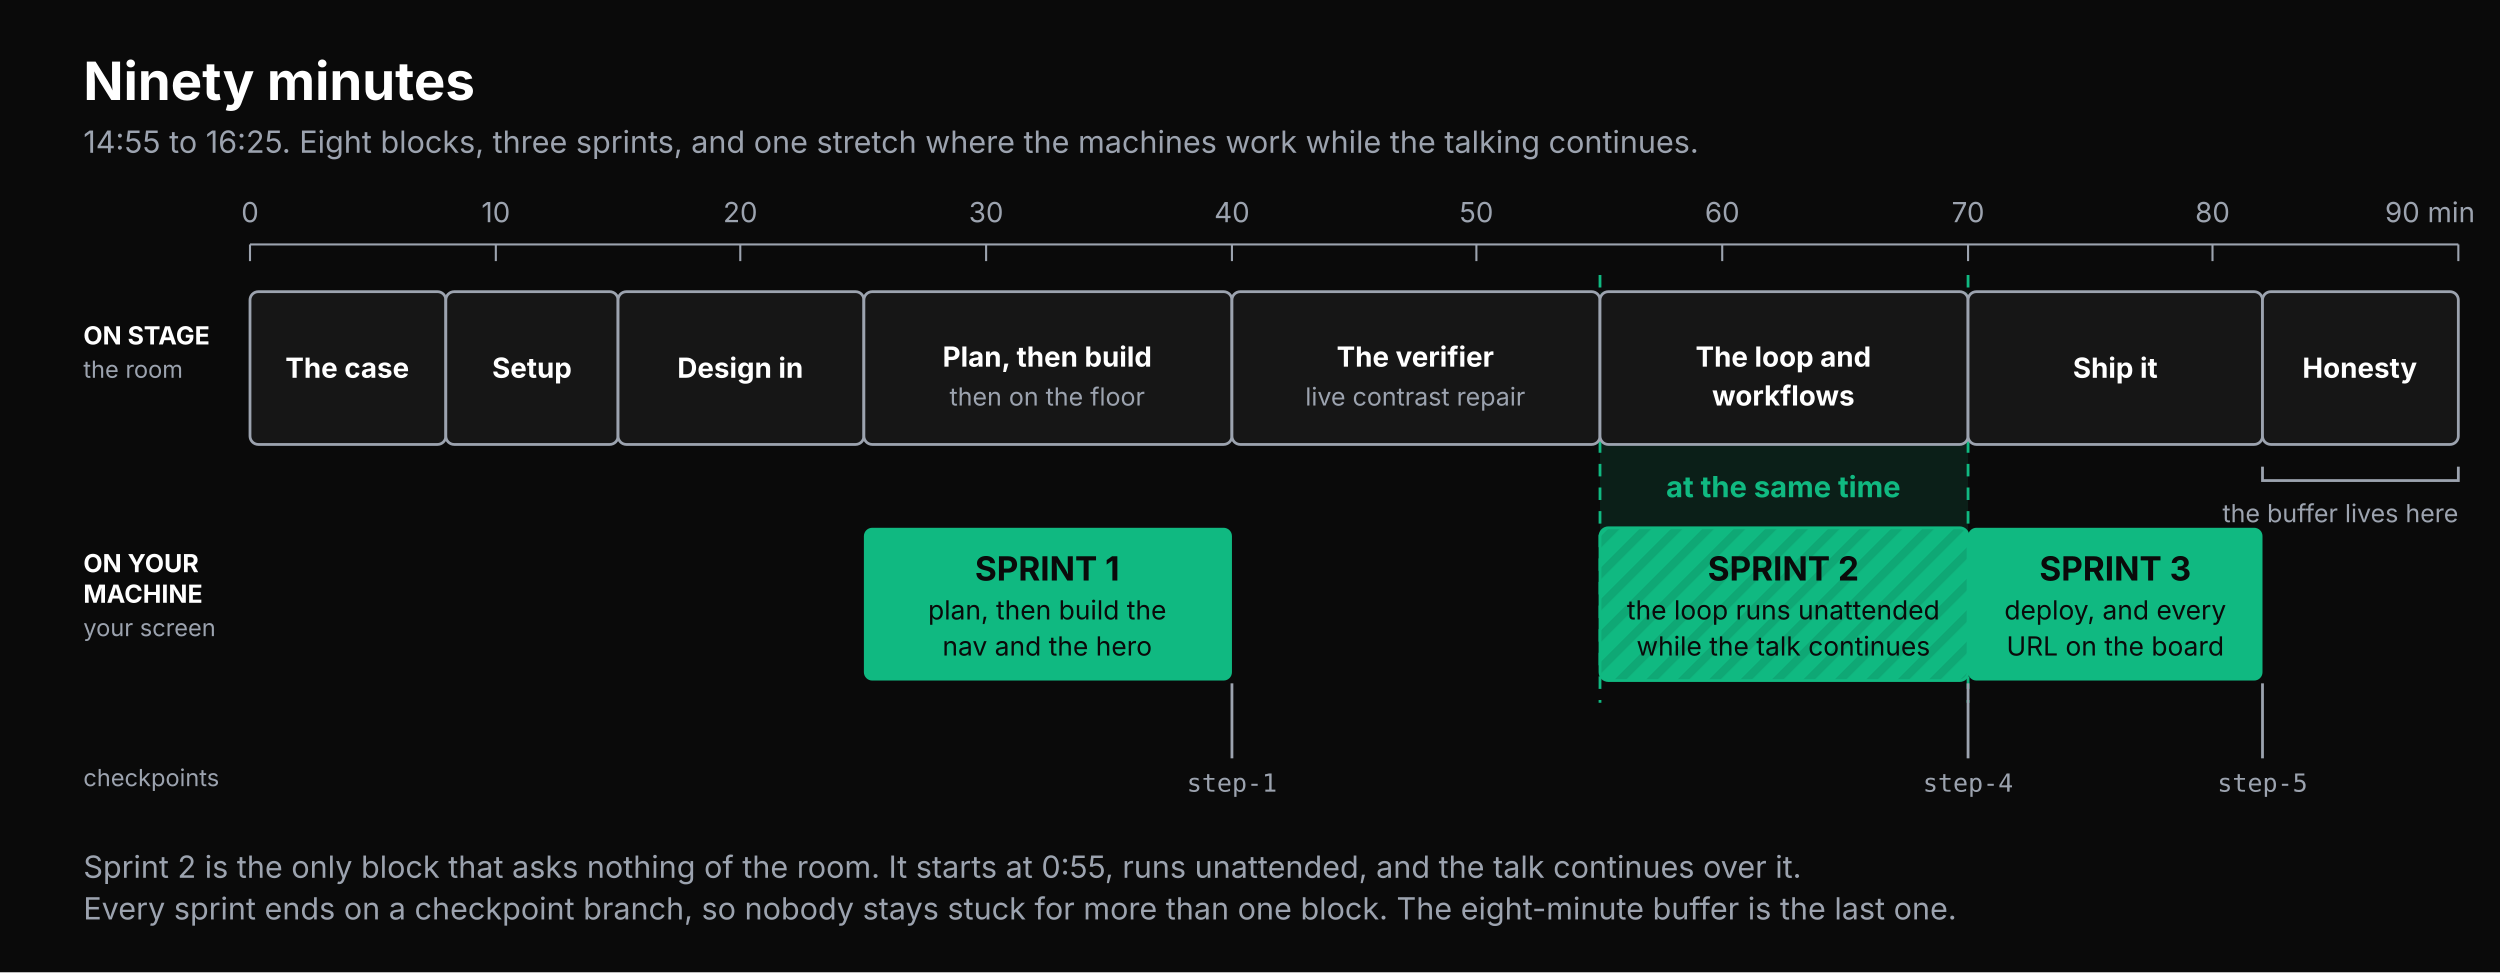
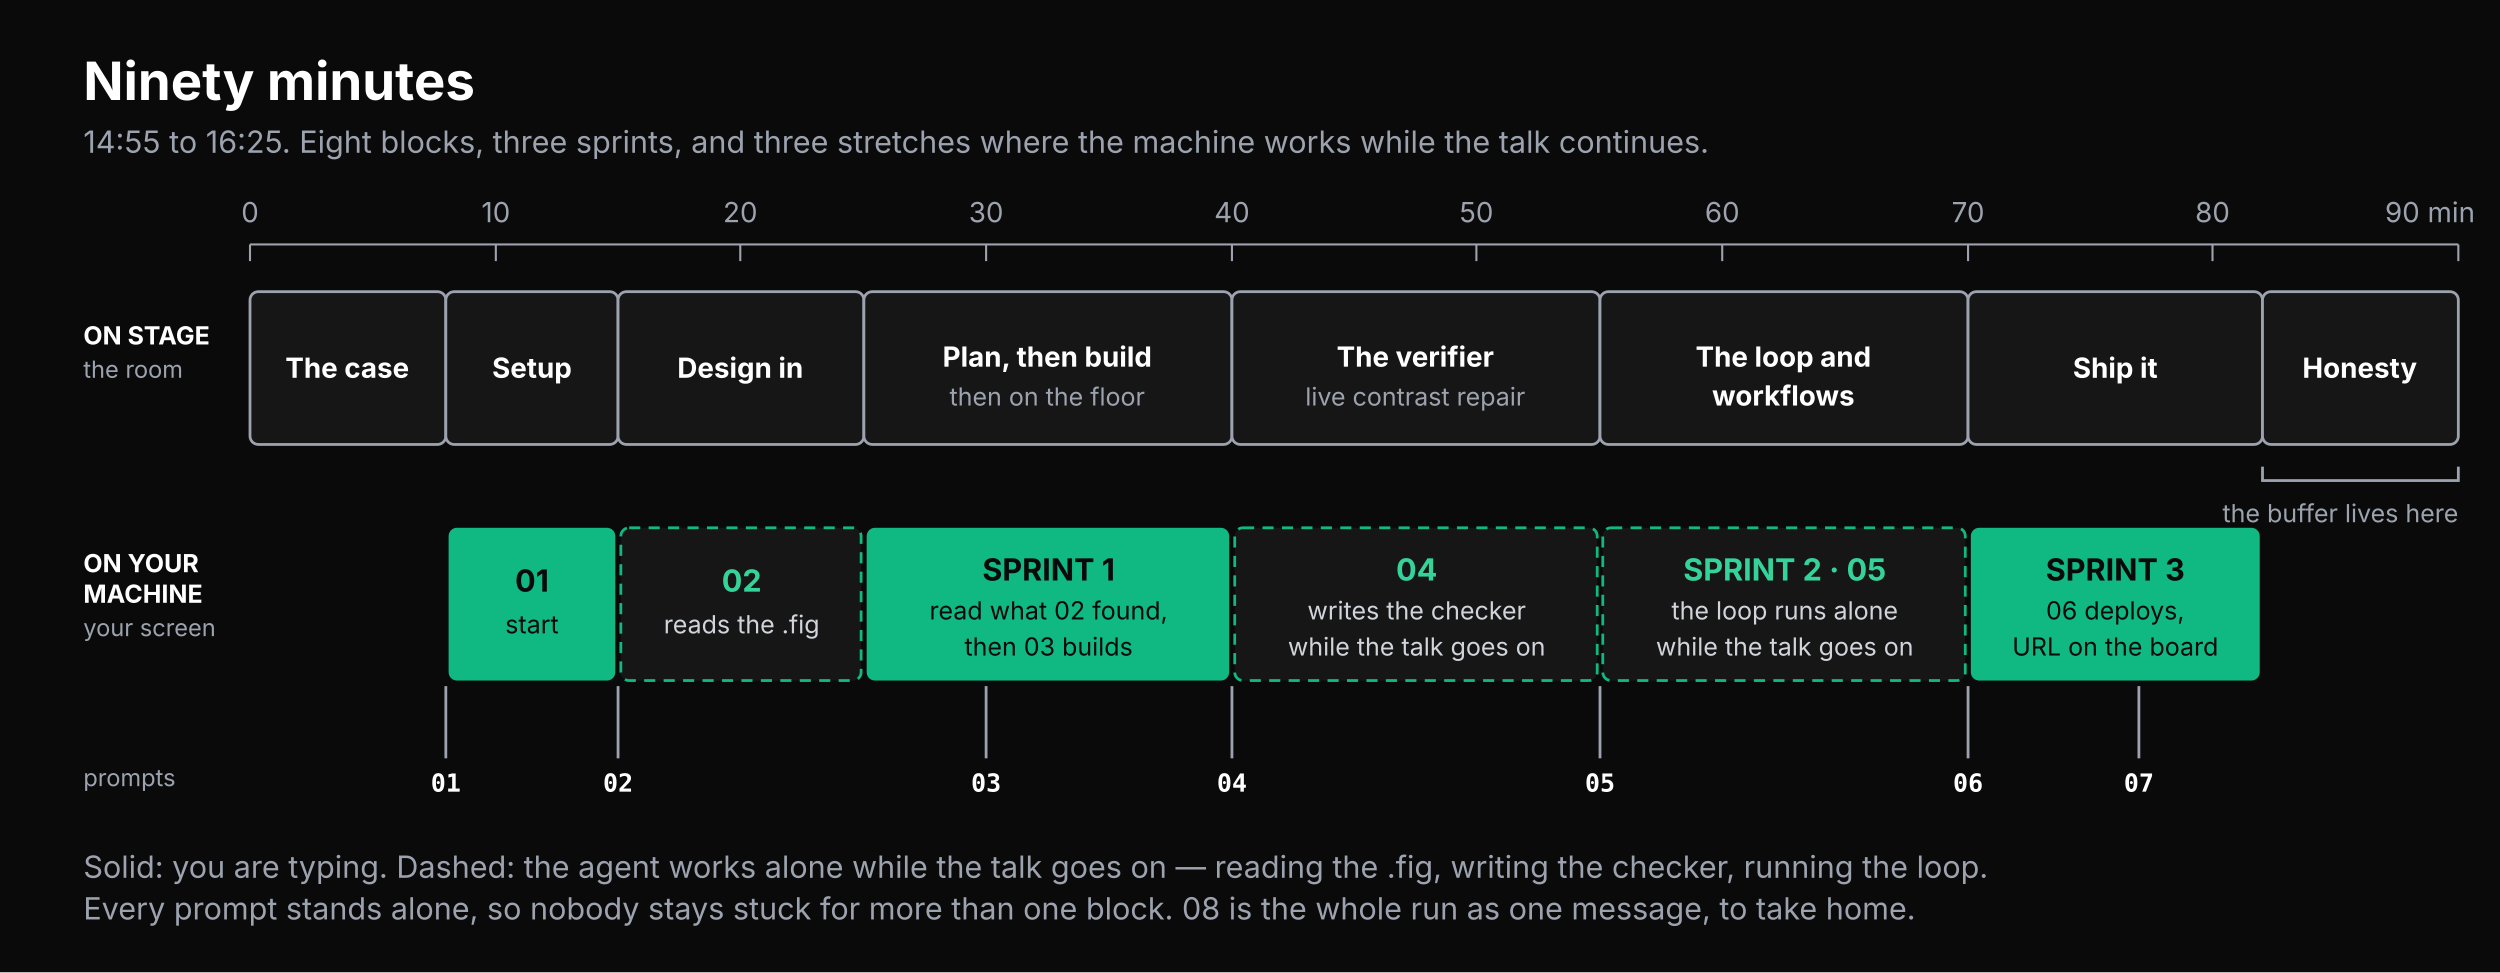
<svg xmlns="http://www.w3.org/2000/svg" viewBox="0 0 1800 700" width="1800" height="700" role="img" aria-labelledby="t06 d06">
  <defs>
    <pattern id="sprint2hatch" width="16" height="16" patternUnits="userSpaceOnUse" patternTransform="rotate(45)">
      <rect x="0" y="0" width="16" height="16" fill="#10B981" />
      <rect x="0" y="0" width="6" height="16" fill="#0A0A0A" opacity="0.10" />
    </pattern>
  </defs>
  <rect x="0" y="0" width="1800" height="700" fill="#0A0A0A" />
  <g font-family="Inter, system-ui, -apple-system, 'Segoe UI', Helvetica, Arial, sans-serif">
    <text x="60" y="72" font-size="38" font-weight="700" fill="#FFFFFF">Ninety minutes</text>
-     <text x="60" y="110" font-size="22" fill="#9CA3AF">14:55 to 16:25. Eight blocks, three sprints, and one stretch where the machines work while the talking continues.</text>
+     <text x="60" y="110" font-size="22" fill="#9CA3AF">14:55 to 16:25. Eight blocks, three sprints, and three stretches where the machine works while the talk continues.</text>
    <line x1="180" y1="176" x2="1770" y2="176" stroke="#9CA3AF" stroke-width="1.5" />
    <g stroke="#9CA3AF" stroke-width="1.5">
      <line x1="180" y1="176" x2="180" y2="188" />
      <line x1="357" y1="176" x2="357" y2="188" />
      <line x1="533" y1="176" x2="533" y2="188" />
      <line x1="710" y1="176" x2="710" y2="188" />
      <line x1="887" y1="176" x2="887" y2="188" />
      <line x1="1063" y1="176" x2="1063" y2="188" />
      <line x1="1240" y1="176" x2="1240" y2="188" />
      <line x1="1417" y1="176" x2="1417" y2="188" />
      <line x1="1593" y1="176" x2="1593" y2="188" />
      <line x1="1770" y1="176" x2="1770" y2="188" />
    </g>
    <g font-size="20" fill="#9CA3AF" text-anchor="middle">
      <text x="180" y="160">0</text>
      <text x="357" y="160">10</text>
      <text x="533" y="160">20</text>
      <text x="710" y="160">30</text>
      <text x="887" y="160">40</text>
      <text x="1063" y="160">50</text>
      <text x="1240" y="160">60</text>
      <text x="1417" y="160">70</text>
      <text x="1593" y="160">80</text>
      <text x="1782" y="160" text-anchor="end">90 min</text>
-     </g>
-     <rect x="1152" y="210" width="265" height="280" fill="#10B981" opacity="0.12" />
-     <g stroke="#10B981" stroke-width="2" stroke-dasharray="9 8">
-       <line x1="1152" y1="198" x2="1152" y2="506" />
-       <line x1="1417" y1="198" x2="1417" y2="506" />
    </g>
    <text x="60" y="248" font-size="18" font-weight="700" fill="#FFFFFF">ON STAGE</text>
    <text x="60" y="272" font-size="17" fill="#9CA3AF">the room</text>
    <text x="60" y="412" font-size="18" font-weight="700" fill="#FFFFFF">ON YOUR</text>
    <text x="60" y="434" font-size="18" font-weight="700" fill="#FFFFFF">MACHINE</text>
    <text x="60" y="458" font-size="17" fill="#9CA3AF">your screen</text>
    <g>
      <rect x="180" y="210" width="141" height="110" rx="6" fill="#161616" stroke="#9CA3AF" stroke-width="2" />
      <text x="250" y="272" font-size="20" font-weight="700" fill="#FFFFFF" text-anchor="middle">The case</text>
      <rect x="321" y="210" width="124" height="110" rx="6" fill="#161616" stroke="#9CA3AF" stroke-width="2" />
      <text x="383" y="272" font-size="20" font-weight="700" fill="#FFFFFF" text-anchor="middle">Setup</text>
      <rect x="445" y="210" width="177" height="110" rx="6" fill="#161616" stroke="#9CA3AF" stroke-width="2" />
      <text x="533" y="272" font-size="20" font-weight="700" fill="#FFFFFF" text-anchor="middle">Design in</text>
      <rect x="622" y="210" width="265" height="110" rx="6" fill="#161616" stroke="#9CA3AF" stroke-width="2" />
      <text x="754" y="264" font-size="20" font-weight="700" fill="#FFFFFF" text-anchor="middle">Plan, then build</text>
      <text x="754" y="292" font-size="18" fill="#9CA3AF" text-anchor="middle">then on the floor</text>
      <rect x="887" y="210" width="265" height="110" rx="6" fill="#161616" stroke="#9CA3AF" stroke-width="2" />
      <text x="1019" y="264" font-size="20" font-weight="700" fill="#FFFFFF" text-anchor="middle">The verifier</text>
      <text x="1019" y="292" font-size="18" fill="#9CA3AF" text-anchor="middle">live contrast repair</text>
      <rect x="1152" y="210" width="265" height="110" rx="6" fill="#161616" stroke="#9CA3AF" stroke-width="2" />
      <text x="1284" y="264" font-size="20" font-weight="700" fill="#FFFFFF" text-anchor="middle">The loop and</text>
      <text x="1284" y="292" font-size="20" font-weight="700" fill="#FFFFFF" text-anchor="middle">workflows</text>
      <rect x="1417" y="210" width="212" height="110" rx="6" fill="#161616" stroke="#9CA3AF" stroke-width="2" />
      <text x="1523" y="272" font-size="20" font-weight="700" fill="#FFFFFF" text-anchor="middle">Ship it</text>
      <rect x="1629" y="210" width="141" height="110" rx="6" fill="#161616" stroke="#9CA3AF" stroke-width="2" />
      <text x="1699" y="272" font-size="20" font-weight="700" fill="#FFFFFF" text-anchor="middle">Honesty</text>
    </g>
-     <text x="1284" y="358" font-size="21" font-weight="700" fill="#10B981" text-anchor="middle">at the same time</text>
    <g>
-       <rect x="622" y="380" width="265" height="110" rx="6" fill="#10B981" />
-       <text x="754" y="418" font-size="24" font-weight="700" fill="#0A0A0A" text-anchor="middle">SPRINT 1</text>
-       <text x="754" y="446" font-size="19" fill="#0A0A0A" text-anchor="middle">plan, then build the</text>
-       <text x="754" y="472" font-size="19" fill="#0A0A0A" text-anchor="middle">nav and the hero</text>
-       <rect x="1152" y="380" width="265" height="110" rx="6" fill="url(#sprint2hatch)" />
-       <rect x="1152" y="380" width="265" height="110" rx="6" fill="none" stroke="#10B981" stroke-width="2" />
-       <text x="1284" y="418" font-size="24" font-weight="700" fill="#0A0A0A" text-anchor="middle">SPRINT 2</text>
-       <text x="1284" y="446" font-size="19" fill="#0A0A0A" text-anchor="middle">the loop runs unattended</text>
-       <text x="1284" y="472" font-size="19" fill="#0A0A0A" text-anchor="middle">while the talk continues</text>
-       <rect x="1417" y="380" width="212" height="110" rx="6" fill="#10B981" />
-       <text x="1523" y="418" font-size="24" font-weight="700" fill="#0A0A0A" text-anchor="middle">SPRINT 3</text>
-       <text x="1523" y="446" font-size="19" fill="#0A0A0A" text-anchor="middle">deploy, and every</text>
-       <text x="1523" y="472" font-size="19" fill="#0A0A0A" text-anchor="middle">URL on the board</text>
+       <rect x="323" y="380" width="120" height="110" rx="6" fill="#10B981" />
+       <text x="383" y="426" font-size="22" font-weight="700" fill="#0A0A0A" text-anchor="middle">01</text>
+       <text x="383" y="456" font-size="18" fill="#0A0A0A" text-anchor="middle">start</text>
+       <rect x="447" y="380" width="173" height="110" rx="6" fill="#161616" stroke="#10B981" stroke-width="2" stroke-dasharray="8 6" />
+       <text x="534" y="426" font-size="22" font-weight="700" fill="#34D399" text-anchor="middle">02</text>
+       <text x="534" y="456" font-size="18" fill="#D1D5DB" text-anchor="middle">reads the .fig</text>
+       <rect x="624" y="380" width="261" height="110" rx="6" fill="#10B981" />
+       <text x="755" y="418" font-size="22" font-weight="700" fill="#0A0A0A" text-anchor="middle">SPRINT 1</text>
+       <text x="755" y="446" font-size="18" fill="#0A0A0A" text-anchor="middle">read what 02 found,</text>
+       <text x="755" y="472" font-size="18" fill="#0A0A0A" text-anchor="middle">then 03 builds</text>
+       <rect x="889" y="380" width="261" height="110" rx="6" fill="#161616" stroke="#10B981" stroke-width="2" stroke-dasharray="8 6" />
+       <text x="1020" y="418" font-size="22" font-weight="700" fill="#34D399" text-anchor="middle">04</text>
+       <text x="1020" y="446" font-size="18" fill="#D1D5DB" text-anchor="middle">writes the checker</text>
+       <text x="1020" y="472" font-size="18" fill="#D1D5DB" text-anchor="middle">while the talk goes on</text>
+       <rect x="1154" y="380" width="261" height="110" rx="6" fill="#161616" stroke="#10B981" stroke-width="2" stroke-dasharray="8 6" />
+       <text x="1285" y="418" font-size="22" font-weight="700" fill="#34D399" text-anchor="middle">SPRINT 2 · 05</text>
+       <text x="1285" y="446" font-size="18" fill="#D1D5DB" text-anchor="middle">the loop runs alone</text>
+       <text x="1285" y="472" font-size="18" fill="#D1D5DB" text-anchor="middle">while the talk goes on</text>
+       <rect x="1419" y="380" width="208" height="110" rx="6" fill="#10B981" />
+       <text x="1523" y="418" font-size="22" font-weight="700" fill="#0A0A0A" text-anchor="middle">SPRINT 3</text>
+       <text x="1523" y="446" font-size="18" fill="#0A0A0A" text-anchor="middle">06 deploys,</text>
+       <text x="1523" y="472" font-size="18" fill="#0A0A0A" text-anchor="middle">URL on the board</text>
    </g>
-     <text x="60" y="566" font-size="17" fill="#9CA3AF">checkpoints</text>
+     <text x="60" y="566" font-size="17" fill="#9CA3AF">prompts</text>
    <g stroke="#9CA3AF" stroke-width="2">
-       <line x1="887" y1="492" x2="887" y2="546" />
-       <line x1="1417" y1="492" x2="1417" y2="546" />
-       <line x1="1629" y1="492" x2="1629" y2="546" />
+       <line x1="321" y1="494" x2="321" y2="546" />
+       <line x1="445" y1="494" x2="445" y2="546" />
+       <line x1="710" y1="494" x2="710" y2="546" />
+       <line x1="887" y1="494" x2="887" y2="546" />
+       <line x1="1152" y1="494" x2="1152" y2="546" />
+       <line x1="1417" y1="494" x2="1417" y2="546" />
+       <line x1="1540" y1="494" x2="1540" y2="546" />
    </g>
-     <g font-size="18" fill="#9CA3AF" text-anchor="middle" font-family="'JetBrains Mono', ui-monospace, SFMono-Regular, Menlo, Consolas, monospace">
-       <text x="887" y="570">step-1</text>
-       <text x="1417" y="570">step-4</text>
-       <text x="1629" y="570">step-5</text>
+     <g font-size="18" font-weight="700" fill="#FFFFFF" text-anchor="middle" font-family="'JetBrains Mono', ui-monospace, SFMono-Regular, Menlo, Consolas, monospace">
+       <text x="321" y="570">01</text>
+       <text x="445" y="570">02</text>
+       <text x="710" y="570">03</text>
+       <text x="887" y="570">04</text>
+       <text x="1152" y="570">05</text>
+       <text x="1417" y="570">06</text>
+       <text x="1540" y="570">07</text>
    </g>
    <path d="M1629 336 v10 h141 v-10" fill="none" stroke="#9CA3AF" stroke-width="2" />
    <text x="1770" y="376" font-size="18" fill="#9CA3AF" text-anchor="end">the buffer lives here</text>
-     <text x="60" y="632" font-size="22" fill="#9CA3AF">Sprint 2 is the only block that asks nothing of the room. It starts at 0:55, runs unattended, and the talk continues over it.</text>
-     <text x="60" y="662" font-size="22" fill="#9CA3AF">Every sprint ends on a checkpoint branch, so nobody stays stuck for more than one block. The eight-minute buffer is the last one.</text>
+     <text x="60" y="632" font-size="22" fill="#9CA3AF">Solid: you are typing. Dashed: the agent works alone while the talk goes on — reading the .fig, writing the checker, running the loop.</text>
+     <text x="60" y="662" font-size="22" fill="#9CA3AF">Every prompt stands alone, so nobody stays stuck for more than one block. 08 is the whole run as one message, to take home.</text>
  </g>
</svg>
